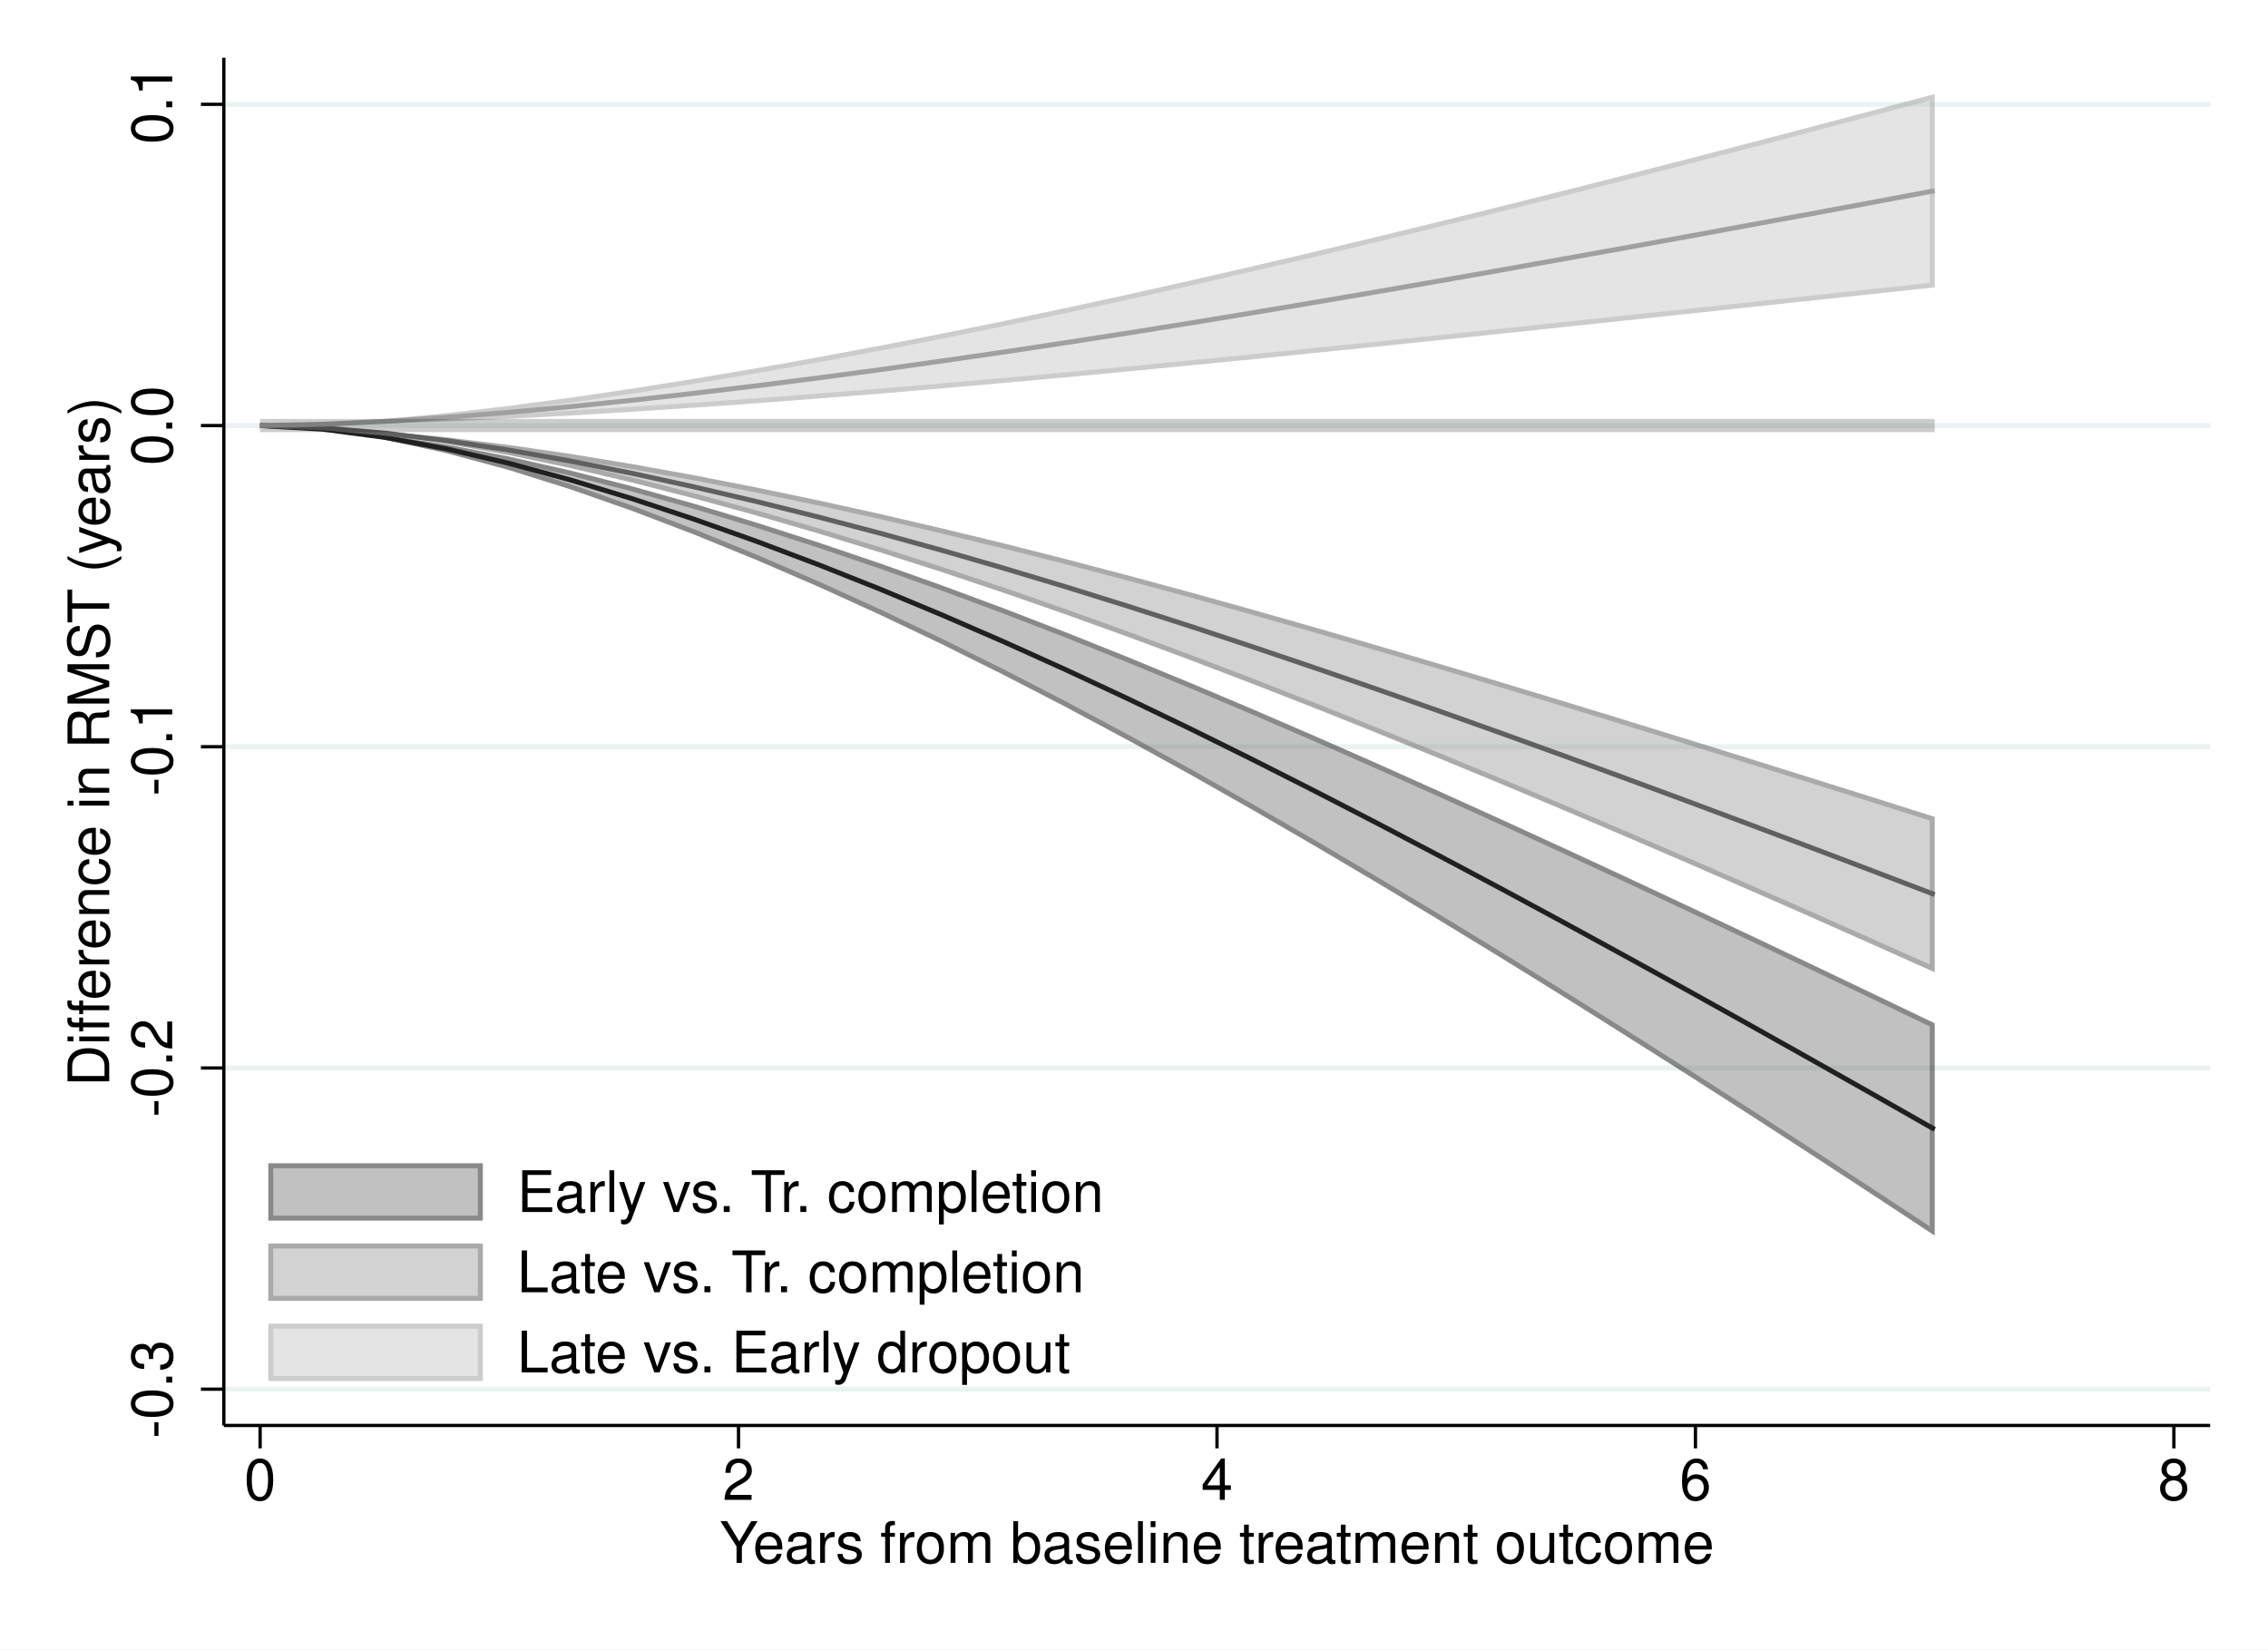
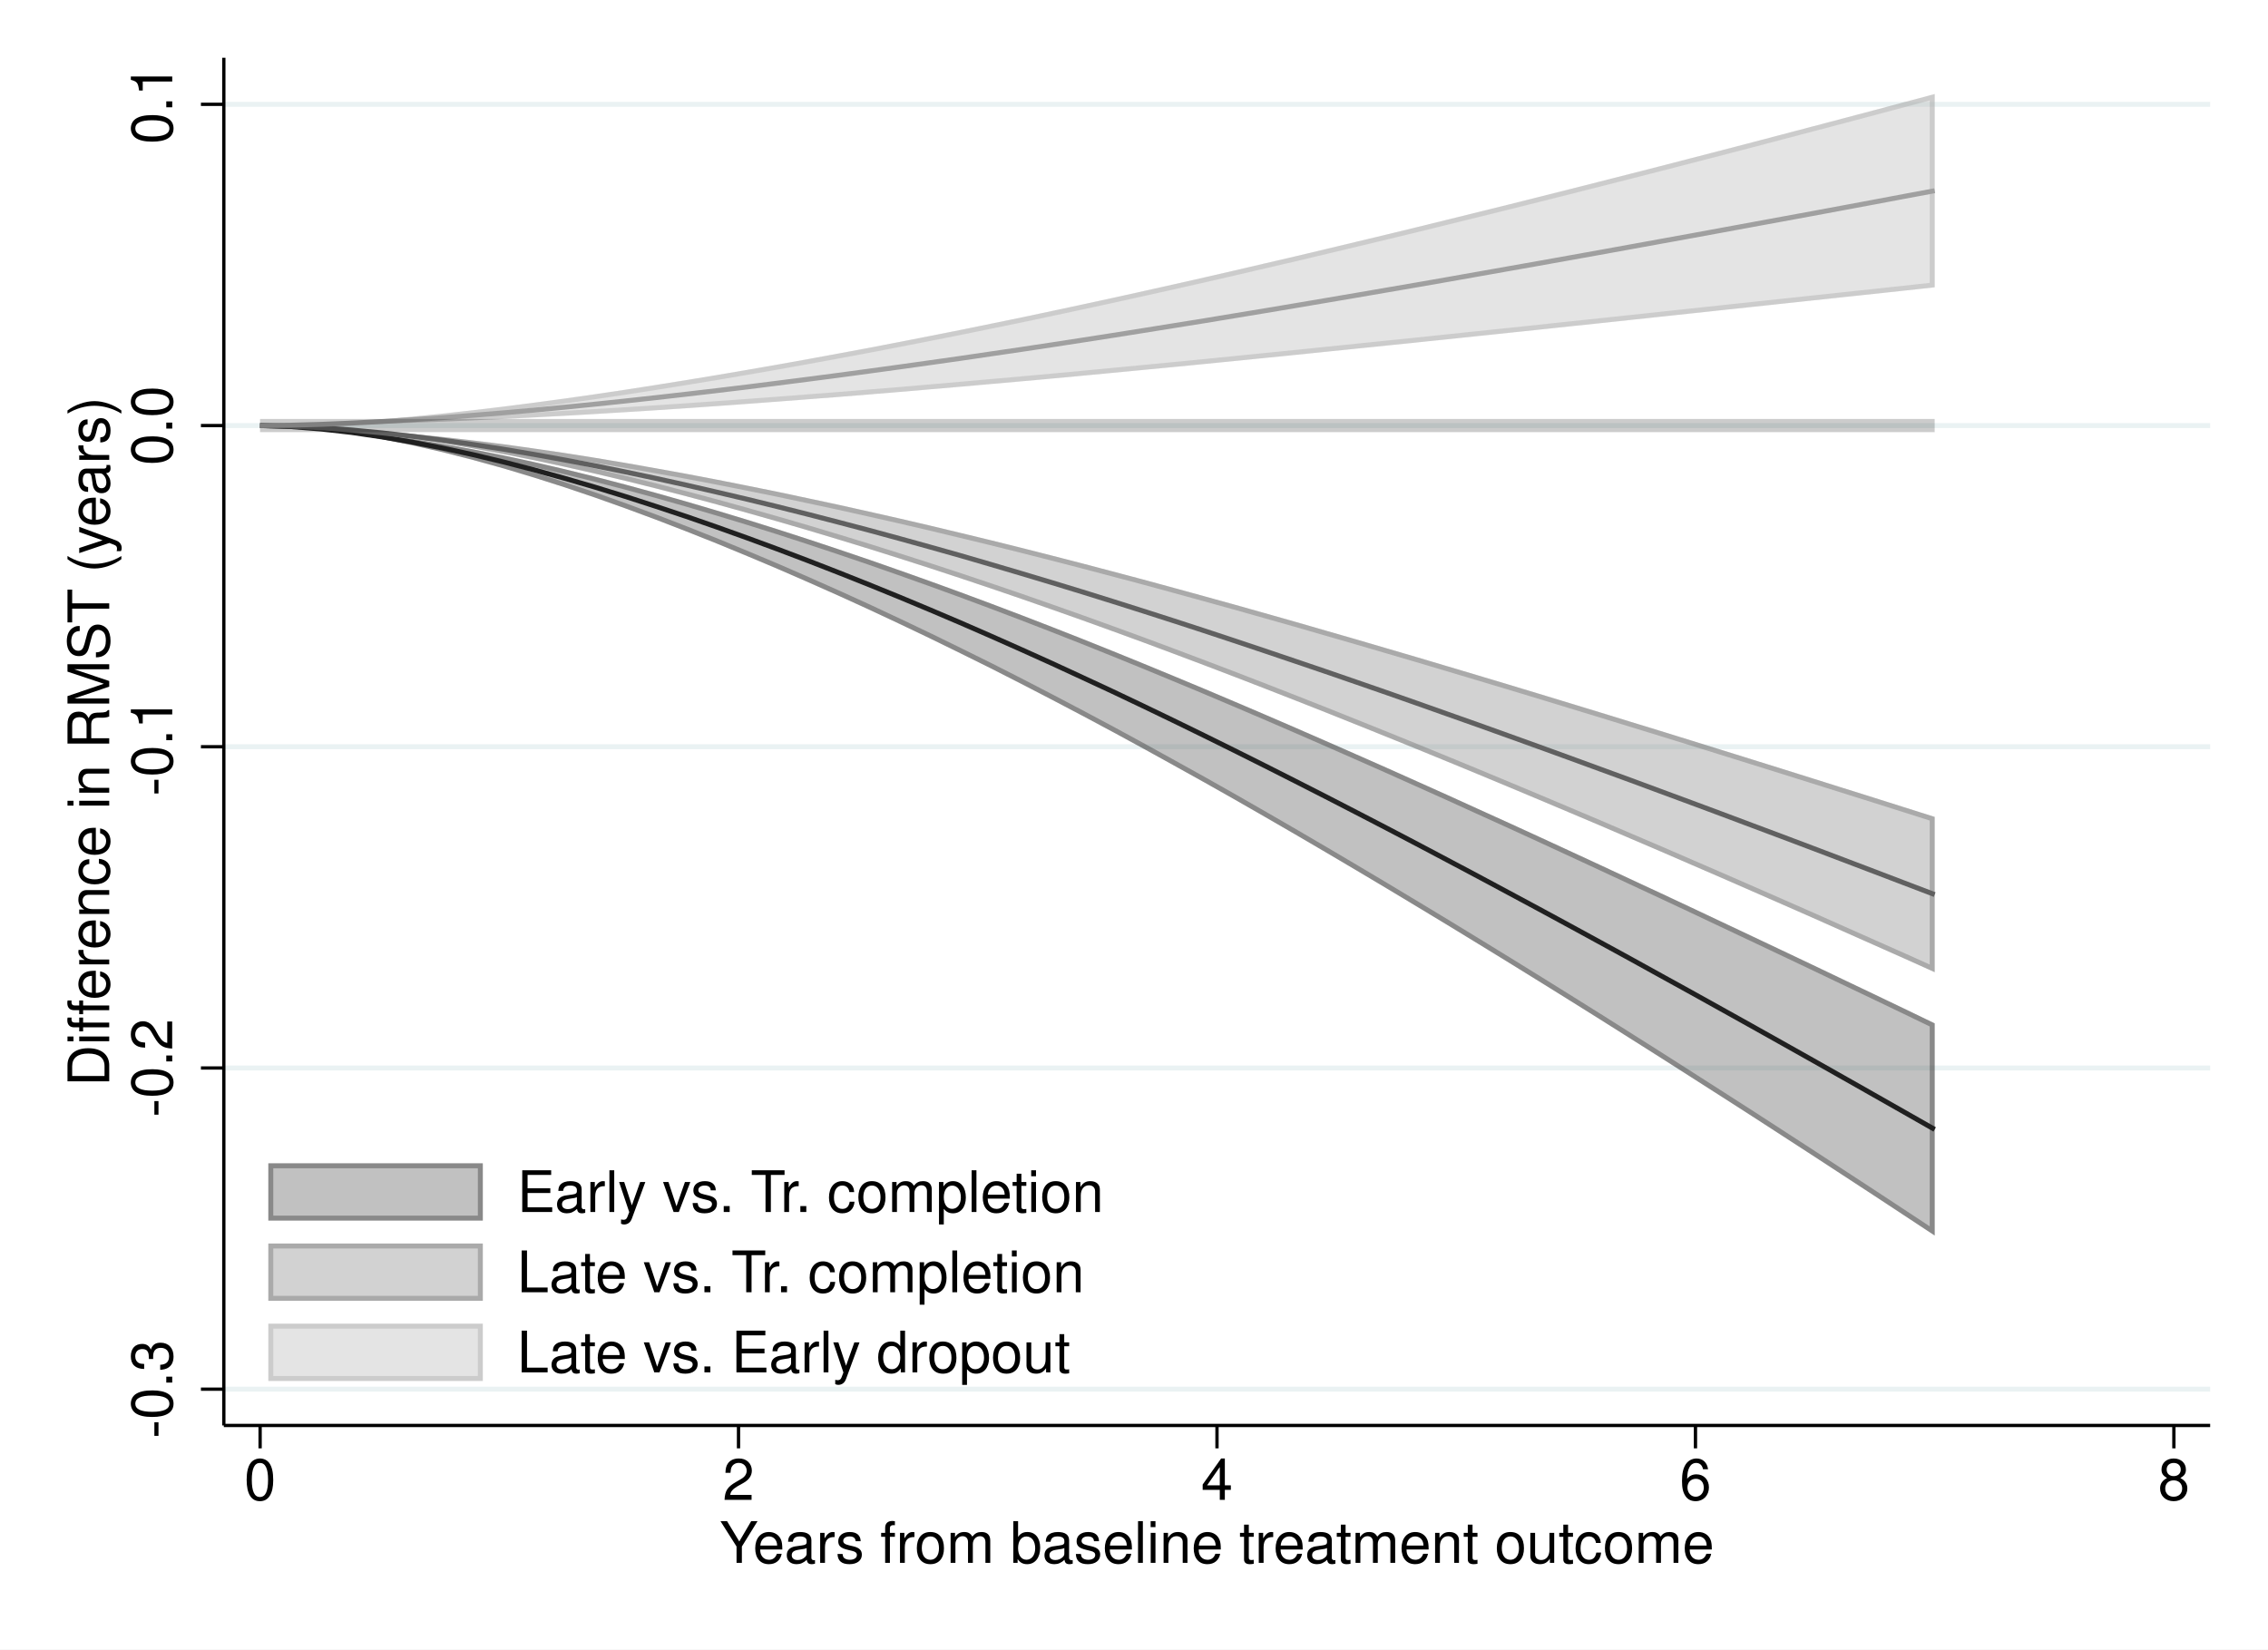
<svg xmlns="http://www.w3.org/2000/svg" xmlns:xlink="http://www.w3.org/1999/xlink" version="1.1" width="5.50in" height="4.00in" viewBox="0 0 3960 2880">
  <rect x="0" y="0" width="3960" height="2880" style="fill:#FFFFFF;stroke:none" />
  <rect x="0.00" y="0.00" width="3959.88" height="2880.00" style="fill:#FFFFFF" />
  <rect x="2.88" y="2.88" width="3954.12" height="2874.24" style="fill:none;stroke:#FFFFFF;stroke-width:5.76" />
  <rect x="390.80" y="100.86" width="3468.22" height="2388.33" style="fill:#FFFFFF" />
  <rect x="393.68" y="103.74" width="3462.46" height="2382.57" style="fill:none;stroke:#FFFFFF;stroke-width:5.76" />
  <line x1="390.80" y1="2425.82" x2="3859.02" y2="2425.82" style="stroke:#EAF2F3;stroke-width:8.64" />
  <line x1="390.80" y1="1864.97" x2="3859.02" y2="1864.97" style="stroke:#EAF2F3;stroke-width:8.64" />
  <line x1="390.80" y1="1303.99" x2="3859.02" y2="1303.99" style="stroke:#EAF2F3;stroke-width:8.64" />
  <line x1="390.80" y1="743.14" x2="3859.02" y2="743.14" style="stroke:#EAF2F3;stroke-width:8.64" />
  <line x1="390.80" y1="182.17" x2="3859.02" y2="182.17" style="stroke:#EAF2F3;stroke-width:8.64" />
  <defs>
-     <path id="path_kNtEQbJw" d="M562.44 750.57 L562.44 750.57 L670.73 767.52 L779.01 791.16 L887.29 820.36 L995.57 854.27 L1103.85 892.14 L1212.13 933.48 L1320.54 977.66 L1428.82 1024.43 L1537.10 1073.69 L1645.38 1125.29 L1753.66 1179.13 L1861.94 1235.06 L1970.22 1292.98 L2078.51 1352.63 L2186.79 1414.01 L2295.07 1476.75 L2403.35 1540.74 L2511.63 1605.83 L2620.03 1672.04 L2728.32 1739.11 L2836.60 1807.18 L2944.88 1875.86 L3053.16 1945.29 L3161.44 2015.46 L3269.72 2086.24 L3378.00 2157.52 L3378.00 1787.01 L3269.72 1735.03 L3161.44 1683.30 L3053.16 1631.94 L2944.88 1580.96 L2836.60 1530.22 L2728.32 1480.10 L2620.03 1430.47 L2511.63 1381.34 L2403.35 1332.83 L2295.07 1285.18 L2186.79 1238.40 L2078.51 1192.62 L1970.22 1147.94 L1861.94 1104.63 L1753.66 1062.80 L1645.38 1022.58 L1537.10 984.09 L1428.82 947.34 L1320.54 912.56 L1212.13 879.77 L1103.85 849.32 L995.57 821.60 L887.29 796.97 L779.01 776.06 L670.73 759.48 L562.44 747.84 L562.44 750.57 Z" stroke-linejoin="round" />
+     <path id="path_FMpYBGaB" d="M507.25 745.25 L507.25 745.25 L560.46 750.32 L613.68 757.62 L666.76 766.78 L719.98 777.55 L773.07 789.67 L826.28 803.29 L879.49 818.01 L932.58 833.98 L985.79 850.93 L1038.88 868.88 L1092.09 887.81 L1145.18 907.49 L1198.39 928.03 L1251.61 949.19 L1304.70 971.10 L1357.91 993.50 L1411.00 1016.64 L1464.21 1040.28 L1517.42 1064.53 L1570.51 1089.41 L1623.72 1114.77 L1676.81 1140.76 L1730.03 1167.12 L1783.24 1194.22 L1836.33 1221.70 L1889.54 1249.67 L1942.63 1278.01 L1995.84 1306.96 L2048.93 1336.29 L2102.14 1365.87 L2155.35 1395.94 L2208.44 1426.39 L2261.66 1457.20 L2314.74 1488.26 L2367.96 1519.70 L2421.17 1551.38 L2474.26 1583.31 L2527.47 1615.48 L2580.56 1647.91 L2633.77 1680.58 L2686.98 1713.50 L2740.07 1746.54 L2793.28 1779.83 L2846.37 1813.37 L2899.59 1847.03 L2952.68 1880.94 L3005.89 1914.97 L3059.10 1949.12 L3112.19 1983.53 L3165.40 2018.05 L3218.49 2052.71 L3271.70 2087.48 L3324.91 2122.50 L3378.00 2157.52 L3378.00 1787.01 L3324.91 1761.39 L3271.70 1735.90 L3218.49 1710.53 L3165.40 1685.16 L3112.19 1659.91 L3059.10 1634.79 L3005.89 1609.67 L2952.68 1584.54 L2899.59 1559.67 L2846.37 1534.92 L2793.28 1510.17 L2740.07 1485.54 L2686.98 1461.04 L2633.77 1436.66 L2580.56 1412.53 L2527.47 1388.39 L2474.26 1364.51 L2421.17 1340.75 L2367.96 1317.24 L2314.74 1293.85 L2261.66 1270.70 L2208.44 1247.69 L2155.35 1225.04 L2102.14 1202.52 L2048.93 1180.36 L1995.84 1158.46 L1942.63 1136.80 L1889.54 1115.52 L1836.33 1094.60 L1783.24 1074.06 L1730.03 1053.89 L1676.81 1034.09 L1623.72 1014.78 L1570.51 995.85 L1517.42 977.28 L1464.21 959.22 L1411.00 941.52 L1357.91 924.32 L1304.70 907.61 L1251.61 891.52 L1198.39 875.81 L1145.18 860.71 L1092.09 846.23 L1038.88 832.37 L985.79 819.25 L932.58 806.88 L879.49 795.37 L826.28 784.72 L773.07 775.07 L719.98 766.41 L666.76 758.98 L613.68 752.67 L560.46 747.72 L507.25 744.38 L507.25 745.25 Z" stroke-linejoin="round" />
  </defs>
  <defs>
-     <clipPath id="clipPath_dxEVWuyl">
-       <use xlink:href="#path_kNtEQbJw" />
+     <clipPath id="clipPath_tORvXwrP">
+       <use xlink:href="#path_FMpYBGaB" />
    </clipPath>
  </defs>
-   <use xlink:href="#path_kNtEQbJw" style="stroke:none;fill:#4D4D4D;fill-opacity:0.35" />
-   <use xlink:href="#path_kNtEQbJw" style="fill:none;stroke:#202020;stroke-opacity:0.35;stroke-width:17.28" clip-path="url(#clipPath_dxEVWuyl)" />
-   <path d=" M454.04 743.14 L562.32 749.33 L670.60 763.56 L779.01 783.73 L887.29 808.73 L995.57 837.94 L1103.85 870.86 L1212.13 906.74 L1320.41 945.11 L1428.69 985.95 L1536.97 1028.89 L1645.26 1074.06 L1753.54 1121.09 L1861.82 1169.97 L1970.22 1220.58 L2078.51 1272.68 L2186.79 1326.27 L2295.07 1381.09 L2403.35 1436.91 L2511.63 1493.71 L2619.91 1551.25 L2728.19 1609.67 L2836.47 1668.82 L2944.76 1728.47 L3053.04 1788.74 L3161.32 1849.50 L3269.72 1910.64 L3378.00 1972.27" stroke-linejoin="round" style="fill:none;stroke:#202020;stroke-width:8.64" />
+   <use xlink:href="#path_FMpYBGaB" style="stroke:none;fill:#4D4D4D;fill-opacity:0.35" />
+   <use xlink:href="#path_FMpYBGaB" style="fill:none;stroke:#202020;stroke-opacity:0.35;stroke-width:17.28" clip-path="url(#clipPath_tORvXwrP)" />
+   <path d=" M454.04 743.14 L507.25 744.87 L560.34 749.08 L613.55 755.15 L666.76 762.94 L719.85 772.10 L773.07 782.50 L826.15 794.00 L879.37 806.75 L932.58 820.49 L985.67 835.21 L1038.88 850.68 L1091.97 867.02 L1145.18 884.22 L1198.39 901.92 L1251.48 920.36 L1304.70 939.42 L1357.79 958.97 L1411.00 979.14 L1464.09 999.81 L1517.30 1020.97 L1570.51 1042.63 L1623.60 1064.78 L1676.81 1087.43 L1729.90 1110.57 L1783.11 1134.20 L1836.33 1158.21 L1889.41 1182.72 L1942.63 1207.47 L1995.72 1232.71 L2048.93 1258.33 L2102.14 1284.32 L2155.23 1310.55 L2208.44 1337.16 L2261.53 1364.02 L2314.74 1391.12 L2367.83 1418.47 L2421.05 1446.06 L2474.26 1473.91 L2527.35 1502.00 L2580.56 1530.22 L2633.65 1558.68 L2686.86 1587.27 L2740.07 1616.10 L2793.16 1645.06 L2846.37 1674.14 L2899.46 1703.47 L2952.68 1732.80 L3005.89 1762.38 L3058.98 1791.96 L3112.19 1821.78 L3165.28 1851.61 L3218.49 1881.68 L3271.58 1911.75 L3324.79 1941.95 L3378.00 1972.27" stroke-linejoin="round" style="fill:none;stroke:#202020;stroke-width:8.64" />
  <defs>
-     <path id="path_ufUaZbDY" d="M562.44 747.97 L562.44 747.97 L670.73 759.23 L779.01 774.95 L887.29 794.50 L995.57 817.15 L1103.85 842.64 L1212.13 870.36 L1320.54 900.06 L1428.82 931.50 L1537.10 964.66 L1645.38 999.31 L1753.66 1035.57 L1861.94 1073.32 L1970.22 1112.30 L2078.51 1152.64 L2186.79 1193.98 L2295.07 1236.30 L2403.35 1279.61 L2511.63 1323.67 L2620.03 1368.47 L2728.32 1413.89 L2836.60 1459.92 L2944.88 1506.46 L3053.16 1553.61 L3161.44 1601.13 L3269.72 1649.27 L3378.00 1697.66 L3378.00 1426.51 L3269.72 1392.23 L3161.44 1358.20 L3053.16 1324.29 L2944.88 1290.63 L2836.60 1257.22 L2728.32 1224.05 L2620.03 1191.25 L2511.63 1158.83 L2403.35 1126.90 L2295.07 1095.47 L2186.79 1064.65 L2078.51 1034.46 L1970.22 1005.13 L1861.94 976.67 L1753.66 949.19 L1645.38 922.96 L1537.10 897.71 L1428.82 873.83 L1320.54 851.30 L1212.13 830.02 L1103.85 810.46 L995.57 792.64 L887.29 776.93 L779.01 763.69 L670.73 753.17 L562.44 745.99 L562.44 747.97 Z" stroke-linejoin="round" />
+     <path id="path_bDtYPwnb" d="M507.25 744.50 L507.25 744.50 L560.46 747.84 L613.68 752.67 L666.76 758.73 L719.98 765.91 L773.07 774.08 L826.28 783.11 L879.49 793.01 L932.58 803.66 L985.79 815.04 L1038.88 827.05 L1092.09 839.67 L1145.18 852.91 L1198.39 866.65 L1251.61 880.88 L1304.70 895.61 L1357.91 910.70 L1411.00 926.17 L1464.21 942.14 L1517.42 958.47 L1570.51 975.18 L1623.72 992.26 L1676.81 1009.71 L1730.03 1027.53 L1783.24 1045.72 L1836.33 1064.28 L1889.54 1083.09 L1942.63 1102.28 L1995.84 1121.71 L2048.93 1141.51 L2102.14 1161.55 L2155.35 1181.85 L2208.44 1202.39 L2261.66 1223.18 L2314.74 1244.10 L2367.96 1265.38 L2421.17 1286.79 L2474.26 1308.33 L2527.47 1330.11 L2580.56 1352.01 L2633.77 1374.16 L2686.98 1396.44 L2740.07 1418.84 L2793.28 1441.36 L2846.37 1464.13 L2899.59 1486.90 L2952.68 1509.92 L3005.89 1532.94 L3059.10 1556.20 L3112.19 1579.47 L3165.40 1602.86 L3218.49 1626.50 L3271.70 1650.13 L3324.91 1673.77 L3378.00 1697.66 L3378.00 1426.51 L3324.91 1409.68 L3271.70 1392.85 L3218.49 1376.14 L3165.40 1359.44 L3112.19 1342.73 L3059.10 1326.15 L3005.89 1309.56 L2952.68 1292.98 L2899.59 1276.52 L2846.37 1260.19 L2793.28 1243.85 L2740.07 1227.64 L2686.98 1211.43 L2633.77 1195.34 L2580.56 1179.37 L2527.47 1163.53 L2474.26 1147.69 L2421.17 1132.10 L2367.96 1116.51 L2314.74 1101.16 L2261.66 1085.82 L2208.44 1070.72 L2155.35 1055.74 L2102.14 1041.02 L2048.93 1026.41 L1995.84 1011.94 L1942.63 997.83 L1889.54 983.84 L1836.33 970.11 L1783.24 956.62 L1730.03 943.38 L1676.81 930.51 L1623.72 917.76 L1570.51 905.38 L1517.42 893.38 L1464.21 881.50 L1411.00 870.11 L1357.91 858.85 L1304.70 848.09 L1251.61 837.57 L1198.39 827.42 L1145.18 817.77 L1092.09 808.36 L1038.88 799.45 L985.79 791.03 L932.58 783.24 L879.49 775.81 L826.28 769.13 L773.07 763.07 L719.98 757.62 L666.76 752.92 L613.68 748.96 L560.46 745.86 L507.25 743.88 L507.25 744.50 Z" stroke-linejoin="round" />
  </defs>
  <defs>
-     <clipPath id="clipPath_XYmOsBoM">
-       <use xlink:href="#path_ufUaZbDY" />
+     <clipPath id="clipPath_nVVncUKY">
+       <use xlink:href="#path_bDtYPwnb" />
    </clipPath>
  </defs>
-   <use xlink:href="#path_ufUaZbDY" style="stroke:none;fill:#808080;fill-opacity:0.35" />
-   <use xlink:href="#path_ufUaZbDY" style="fill:none;stroke:#606060;stroke-opacity:0.35;stroke-width:17.28" clip-path="url(#clipPath_XYmOsBoM)" />
-   <path d=" M454.04 743.14 L562.32 747.10 L670.60 756.26 L779.01 769.38 L887.29 785.71 L995.57 805.02 L1103.85 826.55 L1212.13 850.31 L1320.41 875.68 L1428.69 902.78 L1536.97 931.25 L1645.26 961.20 L1753.54 992.51 L1861.82 1025.05 L1970.22 1058.84 L2078.51 1093.61 L2186.79 1129.38 L2295.07 1166.01 L2403.35 1203.26 L2511.63 1241.25 L2619.91 1279.86 L2728.19 1318.97 L2836.47 1358.57 L2944.76 1398.54 L3053.04 1439.01 L3161.32 1479.72 L3269.72 1520.81 L3378.00 1562.15" stroke-linejoin="round" style="fill:none;stroke:#606060;stroke-width:8.64" />
+   <use xlink:href="#path_bDtYPwnb" style="stroke:none;fill:#808080;fill-opacity:0.35" />
+   <use xlink:href="#path_bDtYPwnb" style="fill:none;stroke:#606060;stroke-opacity:0.35;stroke-width:17.28" clip-path="url(#clipPath_nVVncUKY)" />
+   <path d=" M454.04 743.14 L507.25 744.26 L560.34 746.98 L613.55 750.81 L666.76 755.89 L719.85 761.83 L773.07 768.64 L826.15 776.18 L879.37 784.48 L932.58 793.51 L985.67 803.16 L1038.88 813.31 L1091.97 824.08 L1145.18 835.34 L1198.39 847.10 L1251.48 859.35 L1304.70 871.85 L1357.79 884.84 L1411.00 898.21 L1464.09 911.94 L1517.30 925.93 L1570.51 940.41 L1623.60 955.13 L1676.81 970.11 L1729.90 985.58 L1783.11 1001.29 L1836.33 1017.26 L1889.41 1033.47 L1942.63 1050.05 L1995.72 1066.88 L2048.93 1083.96 L2102.14 1101.29 L2155.23 1118.86 L2208.44 1136.68 L2261.53 1154.62 L2314.74 1172.69 L2367.83 1191.01 L2421.05 1209.45 L2474.26 1228.13 L2527.35 1246.94 L2580.56 1265.75 L2633.65 1284.81 L2686.86 1303.99 L2740.07 1323.30 L2793.16 1342.73 L2846.37 1362.16 L2899.46 1381.84 L2952.68 1401.51 L3005.89 1421.31 L3058.98 1441.24 L3112.19 1461.16 L3165.28 1481.21 L3218.49 1501.38 L3271.58 1521.55 L3324.79 1541.85 L3378.00 1562.15" stroke-linejoin="round" style="fill:none;stroke:#606060;stroke-width:8.64" />
  <defs>
-     <path id="path_jiKbcEom" d="M562.44 742.15 L562.44 742.15 L670.73 739.68 L779.01 735.96 L887.29 731.26 L995.57 725.57 L1103.85 719.01 L1212.13 711.83 L1320.54 704.16 L1428.82 695.87 L1537.10 687.21 L1645.38 678.05 L1753.66 668.52 L1861.94 658.74 L1970.22 648.47 L2078.51 637.95 L2186.79 627.31 L2295.07 616.29 L2403.35 605.28 L2511.63 594.02 L2620.03 582.76 L2728.32 571.25 L2836.60 559.74 L2944.88 548.23 L3053.16 536.60 L3161.44 524.96 L3269.72 513.33 L3378.00 501.70 L3378.00 164.22 L3269.72 193.06 L3161.44 221.77 L3053.16 250.11 L2944.88 278.20 L2836.60 306.04 L2728.32 333.52 L2620.03 360.62 L2511.63 387.47 L2403.35 413.83 L2295.07 439.70 L2186.79 465.07 L2078.51 489.94 L1970.22 514.20 L1861.94 537.71 L1753.66 560.48 L1645.38 582.51 L1537.10 603.55 L1428.82 623.84 L1320.54 643.15 L1212.13 661.46 L1103.85 678.67 L995.57 694.63 L887.29 708.99 L779.01 721.61 L670.73 731.88 L562.44 739.55 L562.44 742.15 Z" stroke-linejoin="round" />
+     <path id="path_tDOqdGHA" d="M507.25 742.89 L507.25 742.89 L560.46 742.15 L613.68 741.16 L666.76 739.80 L719.98 738.19 L773.07 736.21 L826.28 733.98 L879.49 731.63 L932.58 728.91 L985.79 726.06 L1038.88 722.97 L1092.09 719.75 L1145.18 716.41 L1198.39 712.82 L1251.61 709.11 L1304.70 705.27 L1357.91 701.31 L1411.00 697.23 L1464.21 693.15 L1517.42 688.81 L1570.51 684.48 L1623.72 679.90 L1676.81 675.32 L1730.03 670.62 L1783.24 665.92 L1836.33 661.09 L1889.54 656.14 L1942.63 651.07 L1995.84 646.00 L2048.93 640.92 L2102.14 635.72 L2155.35 630.40 L2208.44 625.08 L2261.66 619.76 L2314.74 614.31 L2367.96 608.87 L2421.17 603.42 L2474.26 597.98 L2527.47 592.41 L2580.56 586.84 L2633.77 581.27 L2686.98 575.70 L2740.07 570.01 L2793.28 564.44 L2846.37 558.75 L2899.59 553.06 L2952.68 547.36 L3005.89 541.67 L3059.10 535.98 L3112.19 530.29 L3165.40 524.59 L3218.49 518.90 L3271.70 513.21 L3324.91 507.51 L3378.00 501.70 L3378.00 164.22 L3324.91 178.33 L3271.70 192.56 L3218.49 206.67 L3165.40 220.65 L3112.19 234.64 L3059.10 248.62 L3005.89 262.48 L2952.68 276.22 L2899.59 289.96 L2846.37 303.57 L2793.28 317.06 L2740.07 330.55 L2686.98 343.91 L2633.77 357.28 L2580.56 370.40 L2527.47 383.51 L2474.26 396.63 L2421.17 409.50 L2367.96 422.25 L2314.74 434.99 L2261.66 447.62 L2208.44 459.99 L2155.35 472.37 L2102.14 484.62 L2048.93 496.62 L1995.84 508.50 L1942.63 520.26 L1889.54 531.77 L1836.33 543.16 L1783.24 554.42 L1730.03 565.31 L1676.81 576.20 L1623.72 586.72 L1570.51 597.11 L1517.42 607.38 L1464.21 617.28 L1411.00 627.06 L1357.91 636.59 L1304.70 645.87 L1251.61 654.91 L1198.39 663.69 L1145.18 672.23 L1092.09 680.52 L1038.88 688.44 L985.79 695.99 L932.58 703.17 L879.49 709.98 L826.28 716.29 L773.07 722.23 L719.98 727.55 L666.76 732.25 L613.68 736.34 L560.46 739.68 L507.25 742.03 L507.25 742.89 Z" stroke-linejoin="round" />
  </defs>
  <defs>
-     <clipPath id="clipPath_wKlfybIt">
-       <use xlink:href="#path_jiKbcEom" />
+     <clipPath id="clipPath_PziGvMOM">
+       <use xlink:href="#path_tDOqdGHA" />
    </clipPath>
  </defs>
-   <use xlink:href="#path_jiKbcEom" style="stroke:none;fill:#B3B3B3;fill-opacity:0.35" />
-   <use xlink:href="#path_jiKbcEom" style="fill:none;stroke:#A0A0A0;stroke-opacity:0.35;stroke-width:17.28" clip-path="url(#clipPath_wKlfybIt)" />
-   <path d=" M454.04 743.14 L562.32 740.91 L670.60 735.84 L779.01 728.79 L887.29 720.12 L995.57 710.10 L1103.85 698.96 L1212.13 686.71 L1320.41 673.72 L1428.69 659.98 L1536.97 645.50 L1645.26 630.28 L1753.54 614.56 L1861.82 598.23 L1970.22 581.40 L2078.51 564.07 L2186.79 546.25 L2295.07 528.06 L2403.35 509.62 L2511.63 490.81 L2619.91 471.75 L2728.19 452.44 L2836.47 433.01 L2944.76 413.34 L3053.04 393.41 L3161.32 373.49 L3269.72 353.32 L3378.00 333.02" stroke-linejoin="round" style="fill:none;stroke:#A0A0A0;stroke-width:8.64" />
-   <path d=" M454.04 743.14 L562.32 743.14 L670.60 743.14 L779.01 743.14 L887.29 743.14 L995.57 743.14 L1103.85 743.14 L1212.13 743.14 L1320.41 743.14 L1428.69 743.14 L1536.97 743.14 L1645.26 743.14 L1753.54 743.14 L1861.82 743.14 L1970.22 743.14 L2078.51 743.14 L2186.79 743.14 L2295.07 743.14 L2403.35 743.14 L2511.63 743.14 L2619.91 743.14 L2728.19 743.14 L2836.47 743.14 L2944.76 743.14 L3053.04 743.14 L3161.32 743.14 L3269.72 743.14 L3378.00 743.14" stroke-linejoin="round" style="fill:none;stroke:#000000;stroke-opacity:0.20;stroke-width:23.04" />
+   <use xlink:href="#path_tDOqdGHA" style="stroke:none;fill:#B3B3B3;fill-opacity:0.35" />
+   <use xlink:href="#path_tDOqdGHA" style="fill:none;stroke:#A0A0A0;stroke-opacity:0.35;stroke-width:17.28" clip-path="url(#clipPath_PziGvMOM)" />
+   <path d=" M454.04 743.14 L507.25 742.52 L560.34 741.04 L613.55 738.81 L666.76 736.09 L719.85 732.87 L773.07 729.28 L826.15 725.20 L879.37 720.87 L932.58 716.16 L985.67 711.09 L1038.88 705.77 L1091.97 700.20 L1145.18 694.38 L1198.39 688.32 L1251.48 682.13 L1304.70 675.70 L1357.79 669.01 L1411.00 662.21 L1464.09 655.28 L1517.30 648.10 L1570.51 640.80 L1623.60 633.37 L1676.81 625.82 L1729.90 618.03 L1783.11 610.23 L1836.33 602.19 L1889.41 594.02 L1942.63 585.73 L1995.72 577.31 L2048.93 568.77 L2102.14 560.23 L2155.23 551.45 L2208.44 542.66 L2261.53 533.75 L2314.74 524.72 L2367.83 515.68 L2421.05 506.52 L2474.26 497.37 L2527.35 488.09 L2580.56 478.68 L2633.65 469.27 L2686.86 459.87 L2740.07 450.34 L2793.16 440.81 L2846.37 431.16 L2899.46 421.51 L2952.68 411.85 L3005.89 402.08 L3058.98 392.30 L3112.19 382.52 L3165.28 372.75 L3218.49 362.85 L3271.58 352.95 L3324.79 342.92 L3378.00 333.02" stroke-linejoin="round" style="fill:none;stroke:#A0A0A0;stroke-width:8.64" />
+   <path d=" M454.04 743.14 L507.25 743.14 L560.34 743.14 L613.55 743.14 L666.76 743.14 L719.85 743.14 L773.07 743.14 L826.15 743.14 L879.37 743.14 L932.58 743.14 L985.67 743.14 L1038.88 743.14 L1091.97 743.14 L1145.18 743.14 L1198.39 743.14 L1251.48 743.14 L1304.70 743.14 L1357.79 743.14 L1411.00 743.14 L1464.09 743.14 L1517.30 743.14 L1570.51 743.14 L1623.60 743.14 L1676.81 743.14 L1729.90 743.14 L1783.11 743.14 L1836.33 743.14 L1889.41 743.14 L1942.63 743.14 L1995.72 743.14 L2048.93 743.14 L2102.14 743.14 L2155.23 743.14 L2208.44 743.14 L2261.53 743.14 L2314.74 743.14 L2367.83 743.14 L2421.05 743.14 L2474.26 743.14 L2527.35 743.14 L2580.56 743.14 L2633.65 743.14 L2686.86 743.14 L2740.07 743.14 L2793.16 743.14 L2846.37 743.14 L2899.46 743.14 L2952.68 743.14 L3005.89 743.14 L3058.98 743.14 L3112.19 743.14 L3165.28 743.14 L3218.49 743.14 L3271.58 743.14 L3324.79 743.14 L3378.00 743.14" stroke-linejoin="round" style="fill:none;stroke:#000000;stroke-opacity:0.20;stroke-width:23.04" />
  <line x1="390.80" y1="2489.19" x2="390.80" y2="100.86" style="stroke:#000000;stroke-width:5.76" />
  <line x1="390.80" y1="2425.82" x2="350.83" y2="2425.82" style="stroke:#000000;stroke-width:5.76" />
  <text x="300.72" y="2425.82" style="font-family:'Helvetica';font-size:99.99px;fill:#000000" transform="rotate(-90 300.72,2425.82)" text-anchor="middle">-0.3</text>
  <line x1="390.80" y1="1864.97" x2="350.83" y2="1864.97" style="stroke:#000000;stroke-width:5.76" />
  <text x="300.72" y="1864.97" style="font-family:'Helvetica';font-size:99.99px;fill:#000000" transform="rotate(-90 300.72,1864.97)" text-anchor="middle">-0.2</text>
  <line x1="390.80" y1="1303.99" x2="350.83" y2="1303.99" style="stroke:#000000;stroke-width:5.76" />
  <text x="300.72" y="1303.99" style="font-family:'Helvetica';font-size:99.99px;fill:#000000" transform="rotate(-90 300.72,1303.99)" text-anchor="middle">-0.1</text>
  <line x1="390.80" y1="743.14" x2="350.83" y2="743.14" style="stroke:#000000;stroke-width:5.76" />
  <text x="300.72" y="743.14" style="font-family:'Helvetica';font-size:99.99px;fill:#000000" transform="rotate(-90 300.72,743.14)" text-anchor="middle">0.0</text>
  <line x1="390.80" y1="182.17" x2="350.83" y2="182.17" style="stroke:#000000;stroke-width:5.76" />
  <text x="300.72" y="182.17" style="font-family:'Helvetica';font-size:99.99px;fill:#000000" transform="rotate(-90 300.72,182.17)" text-anchor="middle">0.1</text>
  <text x="190.71" y="1294.96" style="font-family:'Helvetica';font-size:99.99px;fill:#000000" transform="rotate(-90 190.71,1294.96)" text-anchor="middle">Difference in RMST (years)</text>
  <line x1="390.80" y1="2489.19" x2="3859.02" y2="2489.19" style="stroke:#000000;stroke-width:5.76" />
  <line x1="454.16" y1="2489.19" x2="454.16" y2="2529.16" style="stroke:#000000;stroke-width:5.76" />
  <text x="454.16" y="2619.14" style="font-family:'Helvetica';font-size:99.99px;fill:#000000" text-anchor="middle">0</text>
  <line x1="1289.47" y1="2489.19" x2="1289.47" y2="2529.16" style="stroke:#000000;stroke-width:5.76" />
  <text x="1289.47" y="2619.14" style="font-family:'Helvetica';font-size:99.99px;fill:#000000" text-anchor="middle">2</text>
  <line x1="2124.91" y1="2489.19" x2="2124.91" y2="2529.16" style="stroke:#000000;stroke-width:5.76" />
  <text x="2124.91" y="2619.14" style="font-family:'Helvetica';font-size:99.99px;fill:#000000" text-anchor="middle">4</text>
  <line x1="2960.35" y1="2489.19" x2="2960.35" y2="2529.16" style="stroke:#000000;stroke-width:5.76" />
  <text x="2960.35" y="2619.14" style="font-family:'Helvetica';font-size:99.99px;fill:#000000" text-anchor="middle">6</text>
  <line x1="3795.66" y1="2489.19" x2="3795.66" y2="2529.16" style="stroke:#000000;stroke-width:5.76" />
  <text x="3795.66" y="2619.14" style="font-family:'Helvetica';font-size:99.99px;fill:#000000" text-anchor="middle">8</text>
  <text x="2124.91" y="2729.16" style="font-family:'Helvetica';font-size:99.99px;fill:#000000" text-anchor="middle">Years from baseline treatment outcome</text>
  <rect x="468.52" y="2031.42" width="374.47" height="99.99" style="fill:#4D4D4D;fill-opacity:0.35" />
  <rect x="472.84" y="2035.74" width="365.83" height="91.35" style="fill:none;stroke:#202020;stroke-opacity:0.35;stroke-width:8.64" />
  <rect x="468.52" y="2171.51" width="374.47" height="99.99" style="fill:#808080;fill-opacity:0.35" />
  <rect x="472.84" y="2175.83" width="365.83" height="91.35" style="fill:none;stroke:#606060;stroke-opacity:0.35;stroke-width:8.64" />
  <rect x="468.52" y="2311.47" width="374.47" height="99.99" style="fill:#B3B3B3;fill-opacity:0.35" />
  <rect x="472.84" y="2315.79" width="365.83" height="91.35" style="fill:none;stroke:#A0A0A0;stroke-opacity:0.35;stroke-width:8.64" />
  <text x="902.88" y="2116.44" style="font-family:'Helvetica';font-size:99.99px;fill:#000000">Early vs. Tr. completion</text>
  <text x="902.88" y="2256.53" style="font-family:'Helvetica';font-size:99.99px;fill:#000000">Late vs. Tr. completion</text>
  <text x="902.88" y="2396.50" style="font-family:'Helvetica';font-size:99.99px;fill:#000000">Late vs. Early dropout</text>
</svg>
